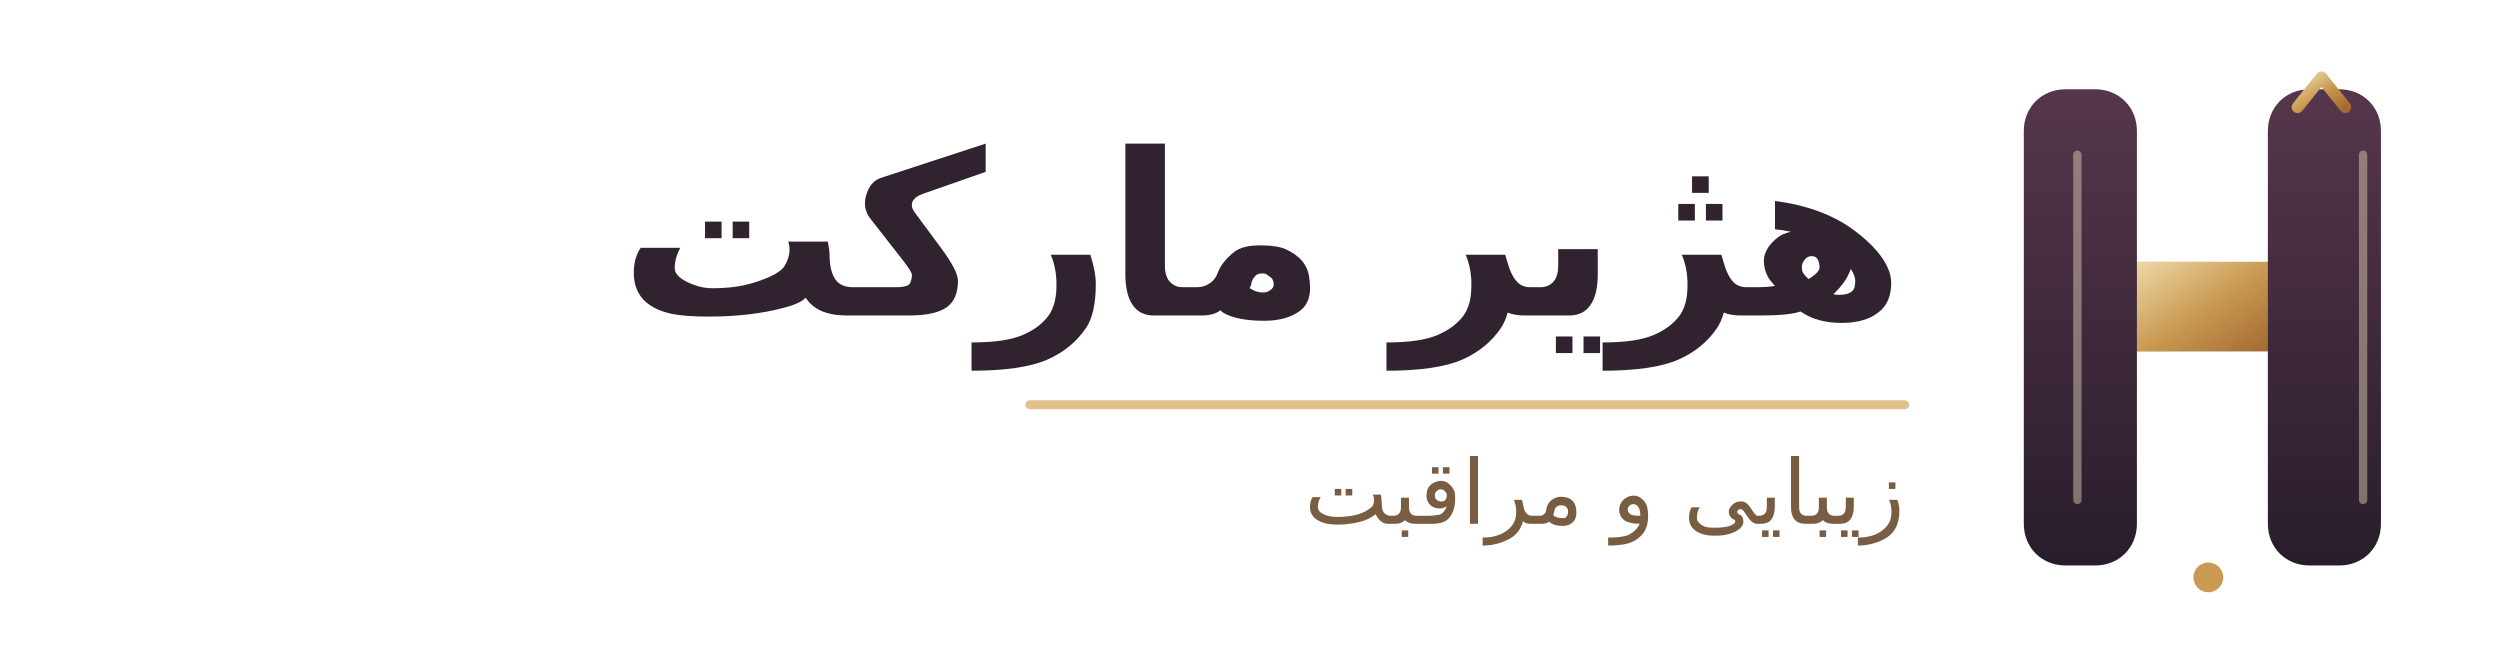
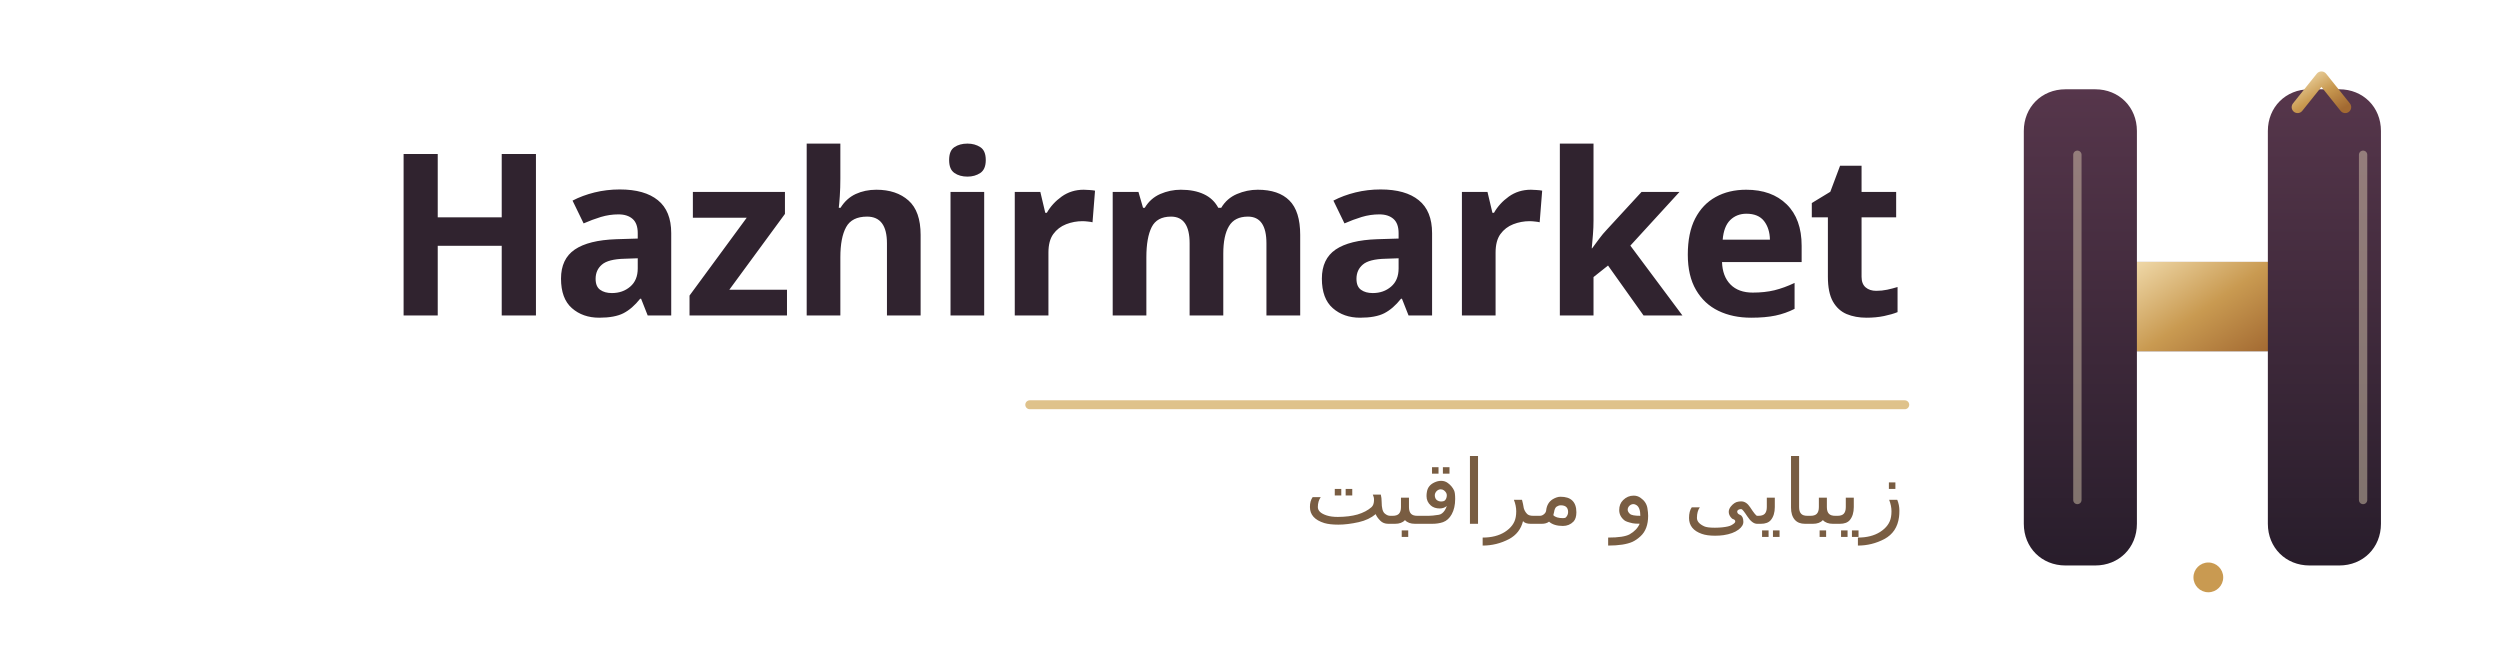
<svg xmlns="http://www.w3.org/2000/svg" viewBox="0 0 420 110" role="img" aria-labelledby="logoTitle">
  <defs>
    <linearGradient id="monogramGold" x1="0" y1="0" x2="1" y2="1">
      <stop offset="0" stop-color="#efd8a8" />
      <stop offset=".52" stop-color="#c99a51" />
      <stop offset="1" stop-color="#a36a32" />
    </linearGradient>
    <linearGradient id="monogramInk" x1="0" y1="0" x2="0" y2="1">
      <stop offset="0" stop-color="#56364b" />
      <stop offset="1" stop-color="#281d2b" />
    </linearGradient>
  </defs>
  <g aria-hidden="true">
    <path d="M340 22c0-4 3-7 7-7h5c4 0 7 3 7 7v22h22V22c0-4 3-7 7-7h5c4 0 7 3 7 7v66c0 4-3 7-7 7h-5c-4 0-7-3-7-7V59h-22v29c0 4-3 7-7 7h-5c-4 0-7-3-7-7V22Z" fill="url(#monogramInk)" />
    <path d="M359 44h22v15h-22z" fill="url(#monogramGold)" />
    <path d="M349 26v58m48-58v58" fill="none" stroke="#f4e4c4" stroke-opacity=".42" stroke-width="1.4" stroke-linecap="round" />
    <path d="m386 18 4-5 4 5" fill="none" stroke="url(#monogramGold)" stroke-width="2" stroke-linecap="round" stroke-linejoin="round" />
    <path d="M344 97h54" fill="none" stroke="url(#monogramGold)" stroke-linecap="round" stroke-width="2" />
    <circle cx="371" cy="97" r="2.5" fill="#c99a51" />
  </g>
  <g font-family="'Vazirmatn', Tahoma, sans-serif" text-anchor="end">
-     <text x="320" y="53" font-size="38" font-weight="800" letter-spacing="-.8" fill="#30232f">هژیر مارکت</text>
+     <text x="320" y="53" font-size="38" font-weight="800" letter-spacing="-.8" fill="#30232f">Hazhirmarket</text>
    <path d="M173 68h147" fill="none" stroke="#dfc28b" stroke-linecap="round" stroke-width="1.5" />
    <text x="320" y="88" font-size="15" font-weight="500" letter-spacing="0" fill="#795d42">زیبایی و مراقبت</text>
  </g>
</svg>
